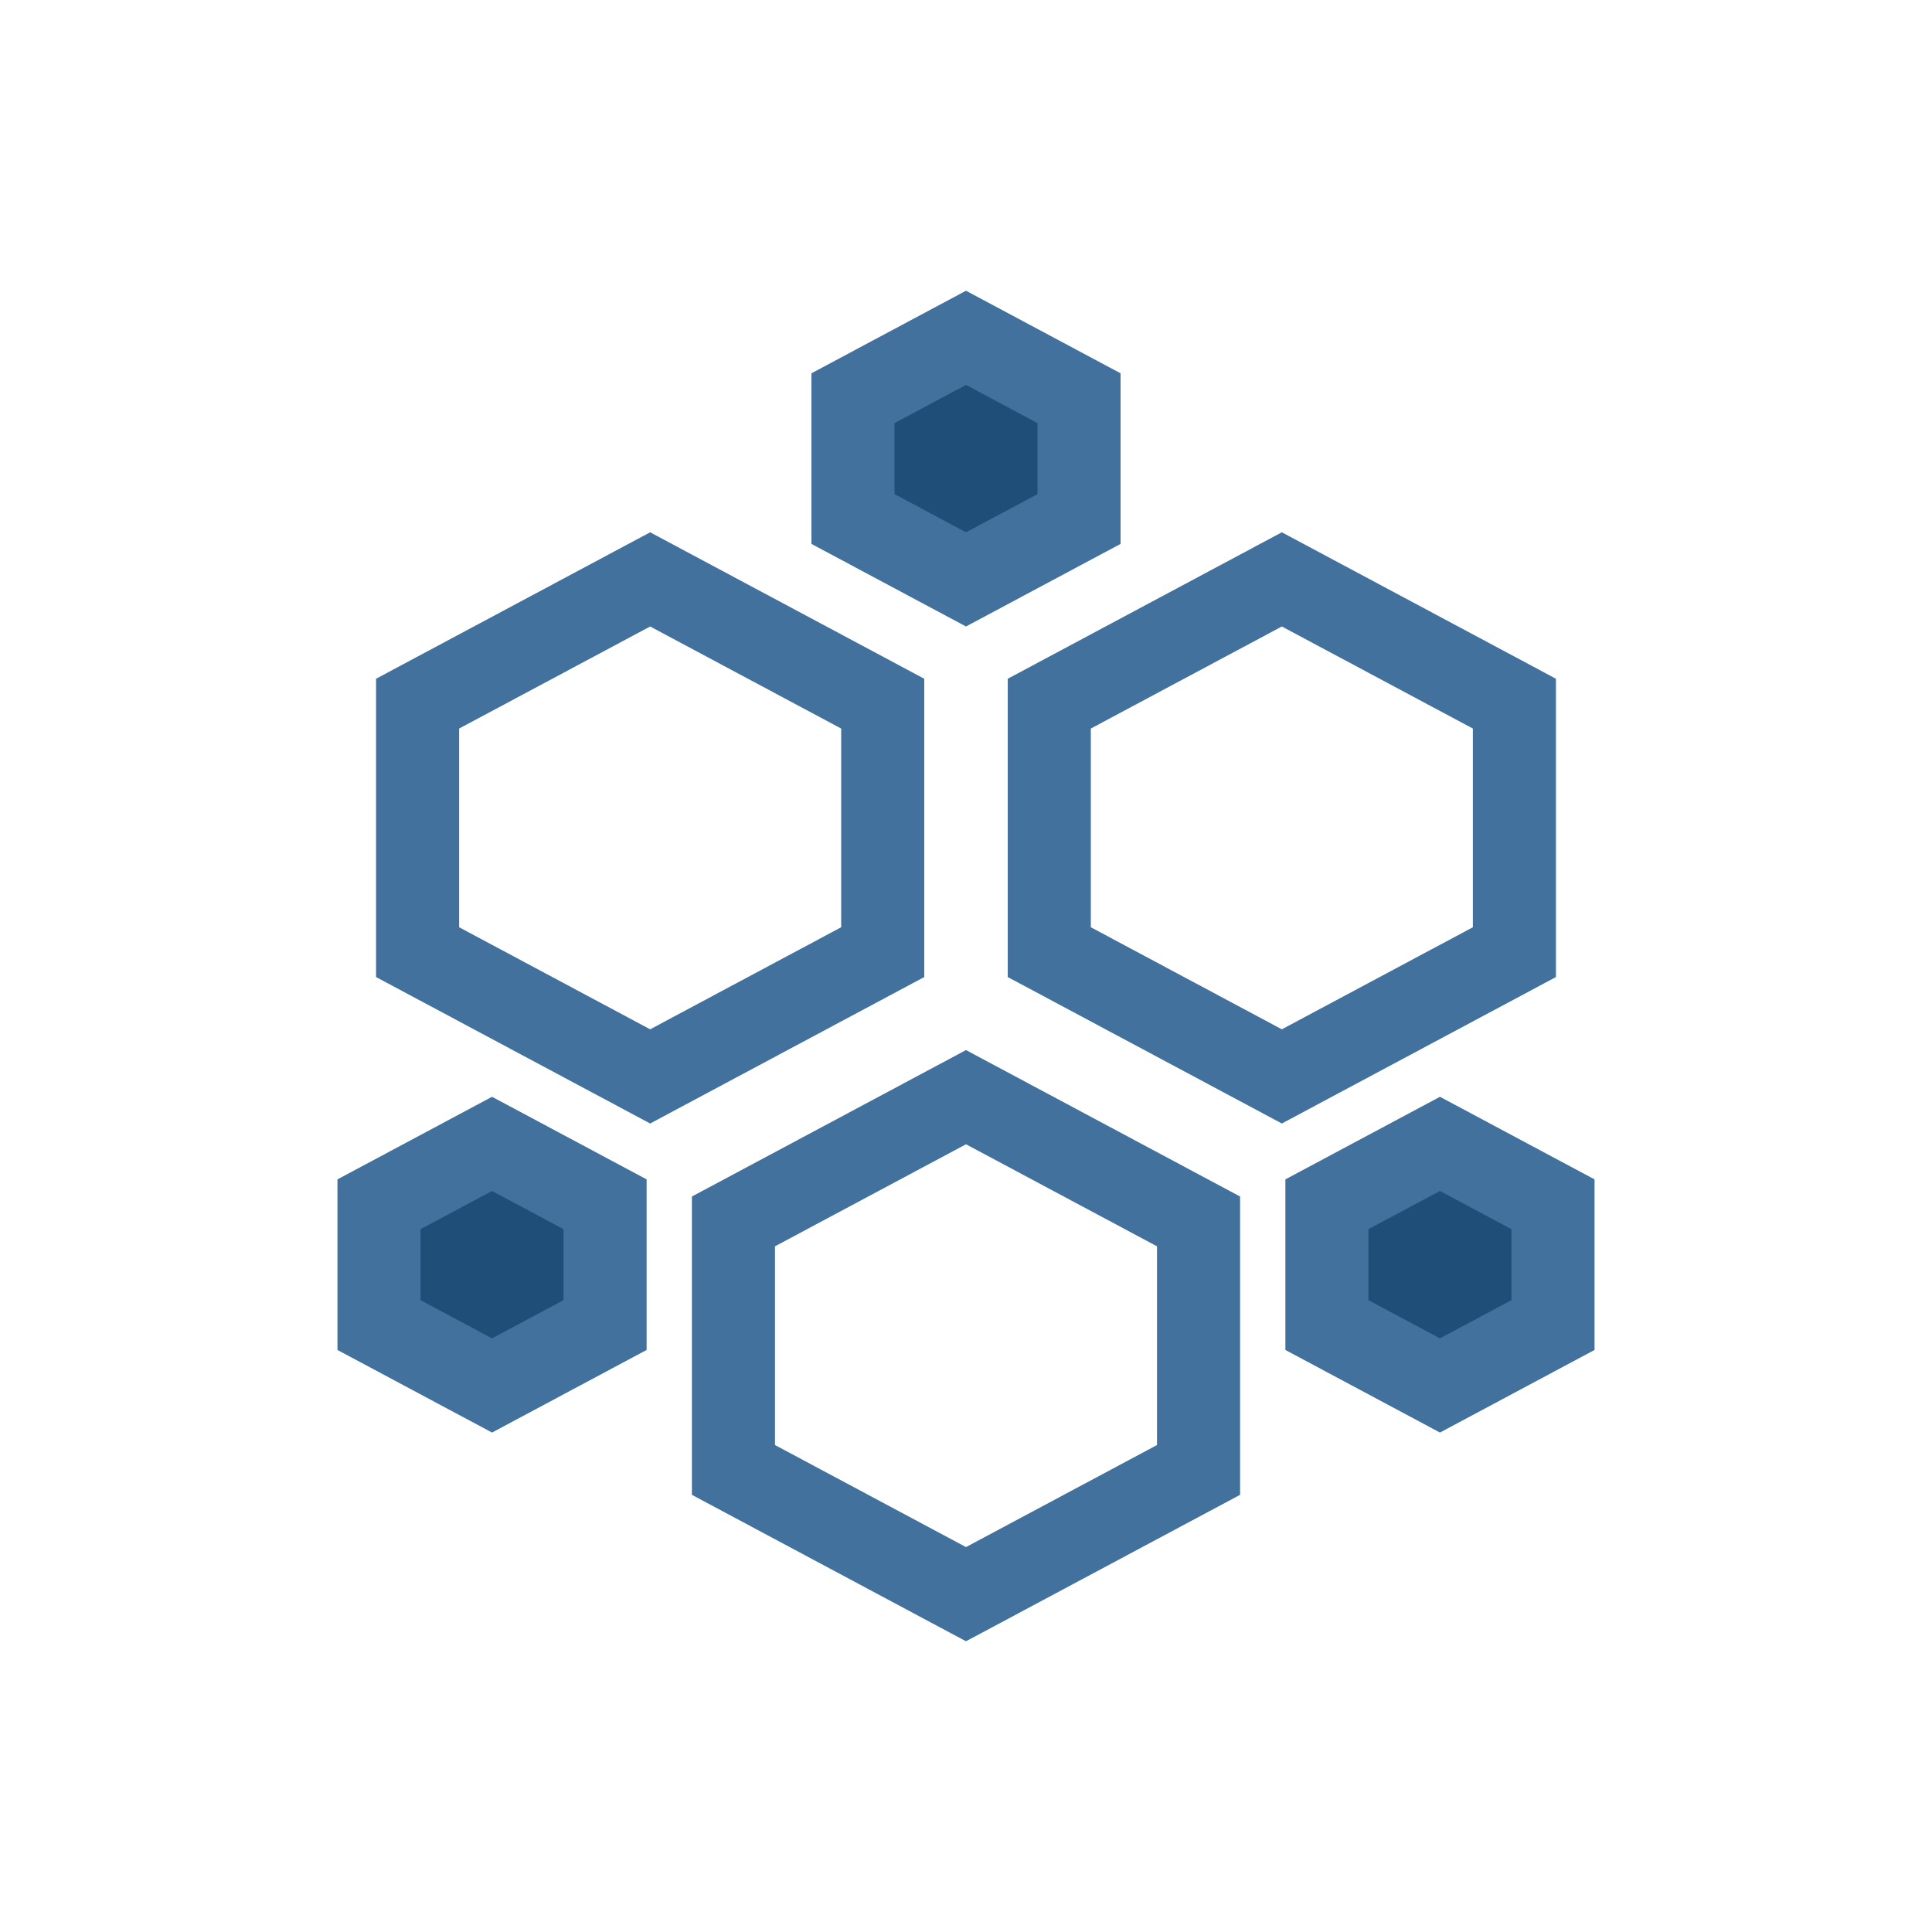
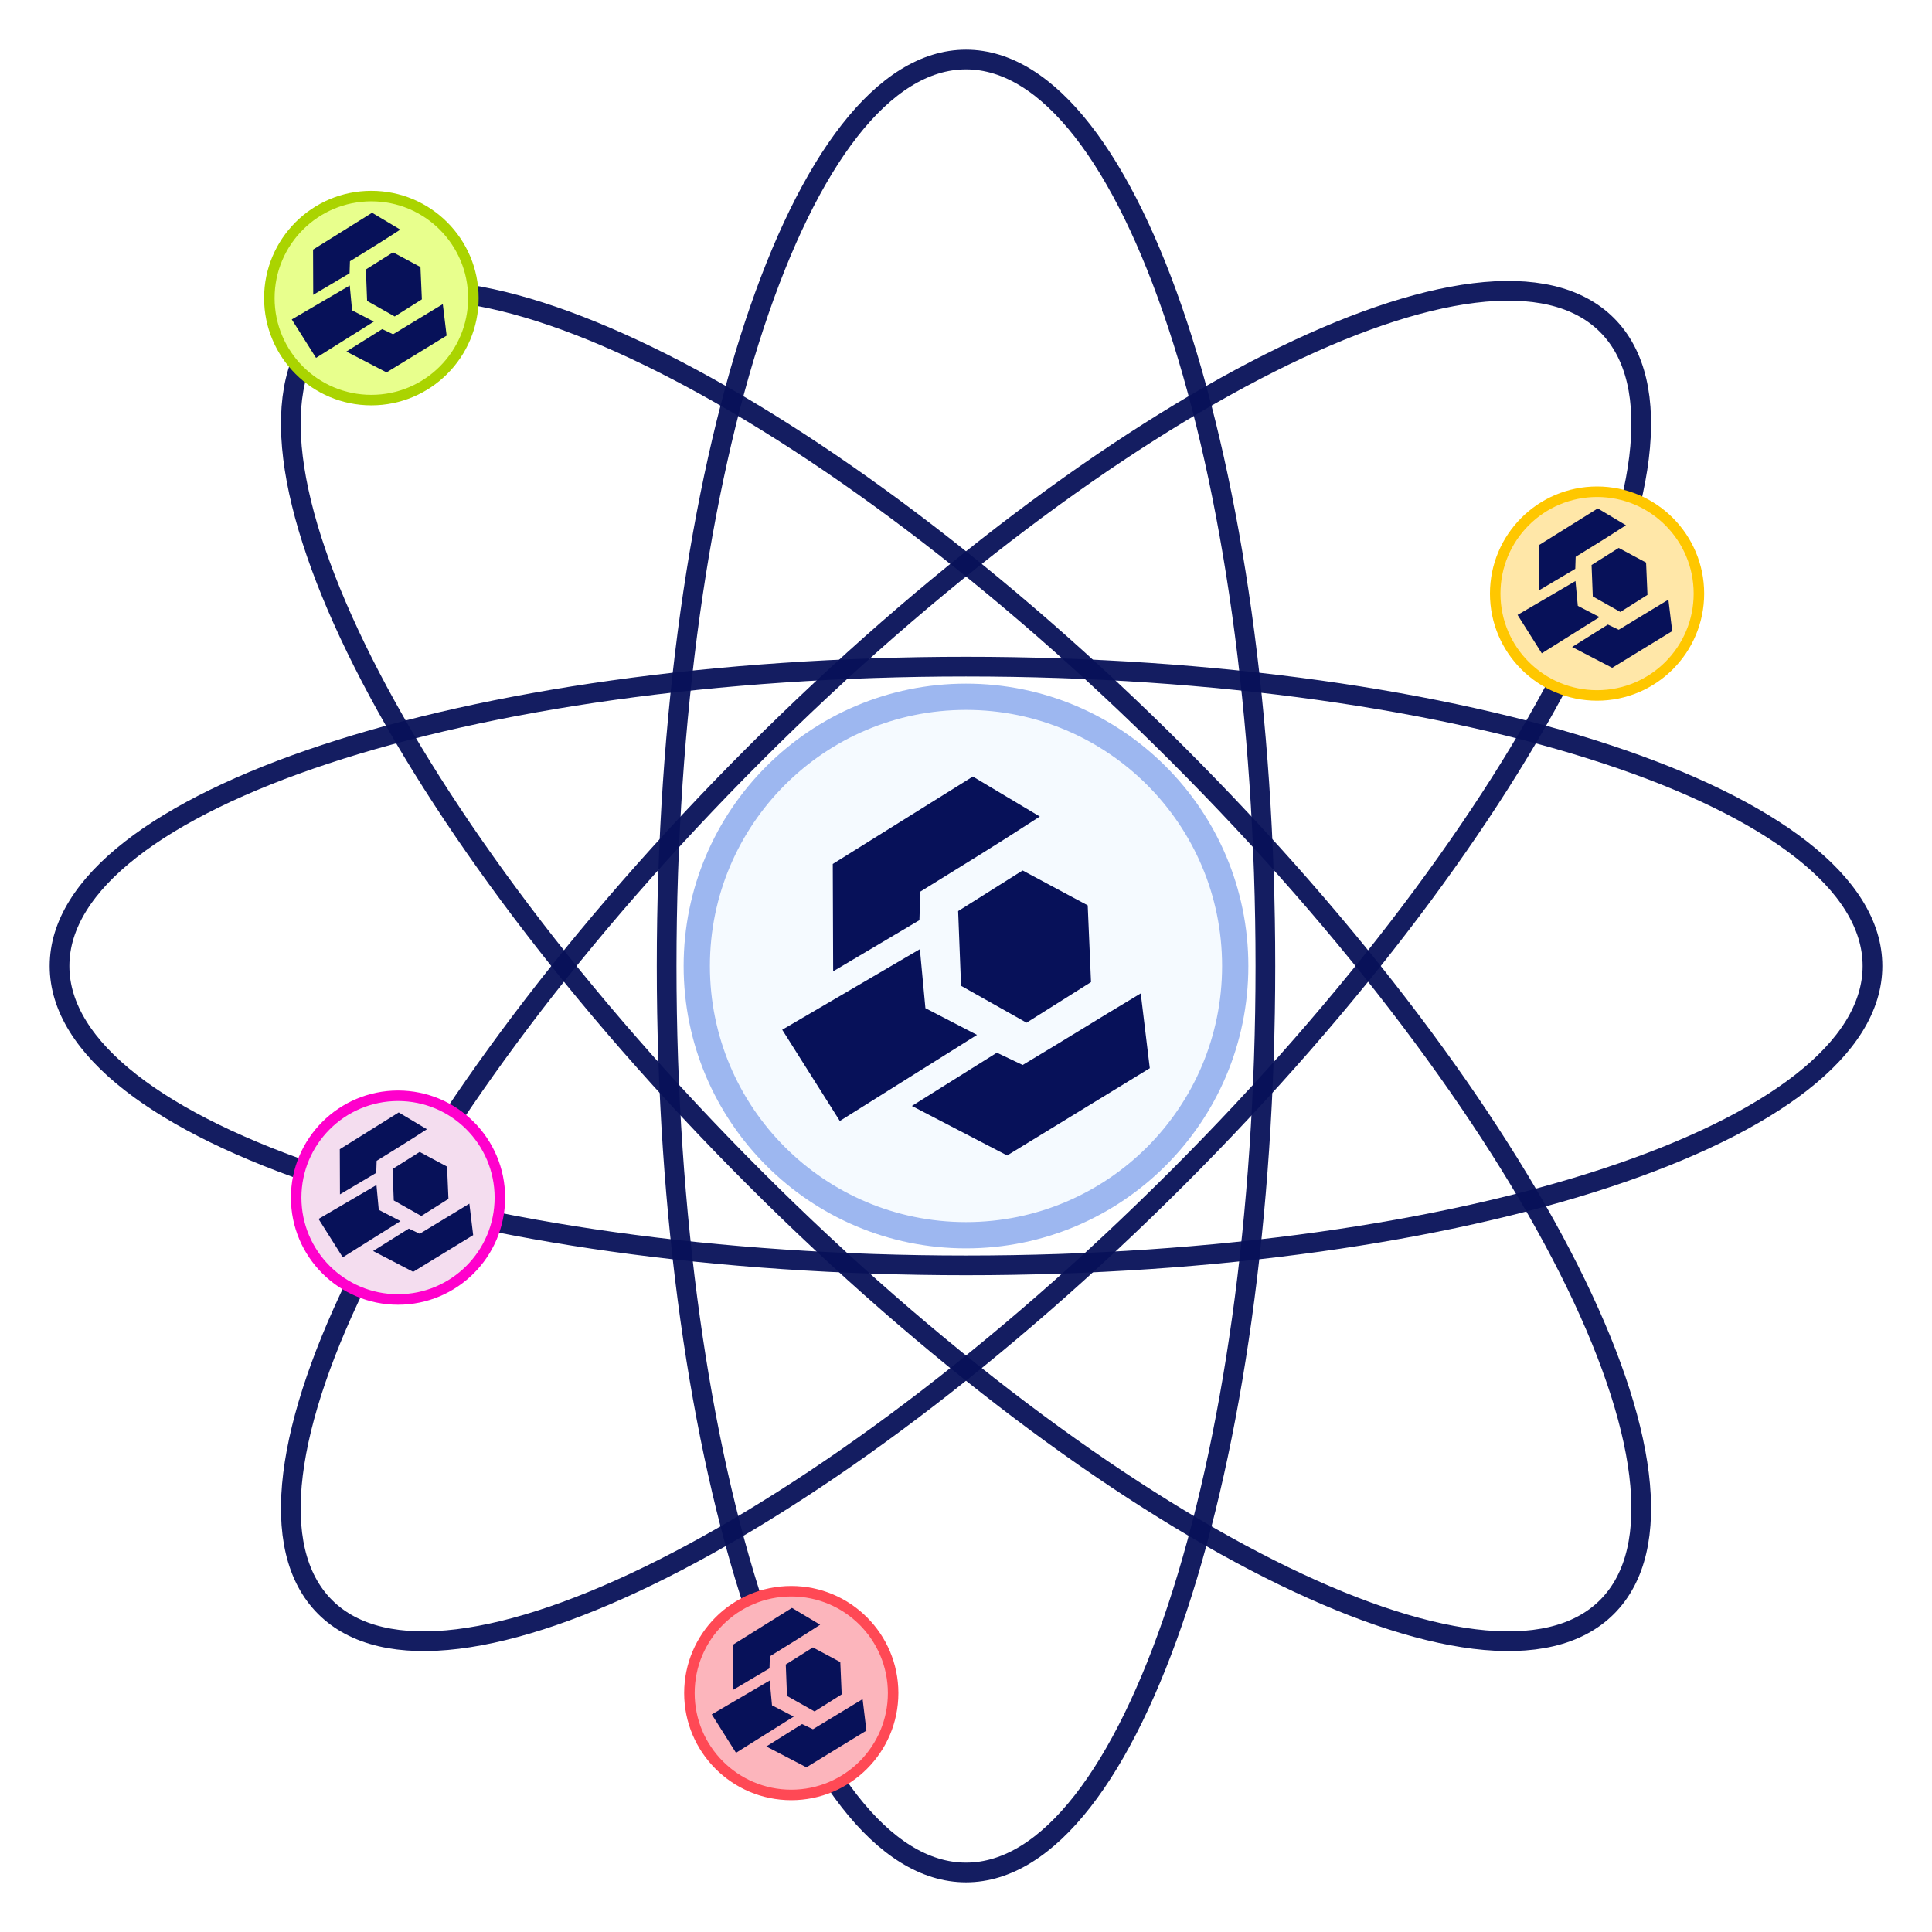
- <svg xmlns="http://www.w3.org/2000/svg" version="1.1" id="Layer_1" x="0px" y="0px" width="1000px" height="1000px" viewBox="0 0 1000 1000" style="enable-background:new 0 0 1000 1000;" xml:space="preserve">
-   <style type="text/css">
- 	.st0{fill:#41719C;}
- 	.st1{fill:#1F4E79;}
- </style>
-   <g>
-     <g>
-       <path class="st0" d="M499.999,849.521l-141.87-75.801V619.317l141.87-75.801    l141.87,75.801v154.403L499.999,849.521z M401.129,747.943l98.87,52.826    l98.87-52.826V645.094l-98.87-52.826l-98.87,52.826V747.943z" />
-     </g>
-     <g>
-       <polygon class="st1" points="441.493,206.115 441.493,268.633 499.999,299.893 558.505,268.633     558.505,206.115 499.999,174.855   " />
-       <path class="st0" d="M499.999,324.269l-80.006-42.747v-88.297l80.006-42.747l80.006,42.747    v88.297L499.999,324.269z M462.993,255.744l37.006,19.772l37.006-19.772v-36.74    l-37.006-19.772l-37.006,19.772V255.744z" />
-     </g>
-     <g>
-       <polygon class="st1" points="196.173,623.33 196.173,685.848 254.679,717.108 313.184,685.848     313.184,623.33 254.679,592.07   " />
-       <path class="st0" d="M254.678,741.484l-80.006-42.747v-88.297l80.006-42.745l80.006,42.745    v88.297L254.678,741.484z M217.673,672.959l37.006,19.771l37.006-19.771v-36.74    l-37.006-19.772l-37.006,19.772V672.959z" />
-     </g>
-     <g>
-       <polygon class="st1" points="803.827,623.33 803.827,685.848 745.321,717.108 686.816,685.848     686.816,623.33 745.321,592.07   " />
-       <path class="st0" d="M745.322,741.484l-80.006-42.747v-88.297l80.006-42.745l80.006,42.745    v88.297L745.322,741.484z M708.316,672.959l37.006,19.771l37.006-19.771v-36.74    l-37.006-19.772l-37.006,19.772V672.959z" />
-     </g>
-     <g>
-       <g>
-         <path class="st0" d="M336.518,581.521l-141.87-75.801V351.316l141.87-75.8l141.871,75.8     v154.404L336.518,581.521z M237.648,479.942l98.87,52.827l98.871-52.827V377.095     l-98.871-52.826l-98.87,52.826V479.942z" />
+ <svg xmlns="http://www.w3.org/2000/svg" width="73.557mm" height="73.557mm" viewBox="0 0 73.557 73.557" version="1.1" id="svg8">
+   <defs id="defs2" />
+   <g id="layer1" transform="translate(-54.31814,-58.06038)">
+     <g id="g18520">
+       <g id="g1210" transform="matrix(0.7651163,0,0,0.7651163,-1.435924,-9.960719)">
+         <circle r="13.397" cy="136.972" cx="120.939" id="path1058-5" style="opacity:0.383;vector-effect:none;fill:#e6f1ff;fill-opacity:1;stroke:#0044d7;stroke-width:1.307;stroke-linecap:round;stroke-linejoin:bevel;stroke-miterlimit:4;stroke-dasharray:none;stroke-dashoffset:0;stroke-opacity:1" />
      </g>
-       <g>
-         <path class="st0" d="M663.481,581.521l-141.87-75.801V351.316l141.87-75.8l141.87,75.8     v154.404L663.481,581.521z M564.611,479.942l98.87,52.827l98.87-52.827V377.095     l-98.87-52.826l-98.87,52.826V479.942z" />
+       <ellipse style="opacity:0.948;vector-effect:none;fill:none;fill-opacity:1;stroke:#071159;stroke-width:0.75;stroke-linecap:round;stroke-linejoin:bevel;stroke-miterlimit:4;stroke-dasharray:none;stroke-dashoffset:0;stroke-opacity:1" id="path1563" cx="91.097" cy="94.839" rx="11.398" ry="34.512" />
+       <ellipse style="opacity:0.948;vector-effect:none;fill:none;fill-opacity:1;stroke:#071159;stroke-width:0.75;stroke-linecap:round;stroke-linejoin:bevel;stroke-miterlimit:4;stroke-dasharray:none;stroke-dashoffset:0;stroke-opacity:1" id="path1563-9" cx="94.839" cy="-91.097" rx="11.398" ry="34.512" transform="rotate(90)" />
+       <ellipse style="opacity:0.948;vector-effect:none;fill:none;fill-opacity:1;stroke:#071159;stroke-width:0.75;stroke-linecap:round;stroke-linejoin:bevel;stroke-miterlimit:4;stroke-dasharray:none;stroke-dashoffset:0;stroke-opacity:1" id="path1563-5" cx="131.477" cy="2.646" rx="11.398" ry="34.512" transform="rotate(45)" />
+       <ellipse style="opacity:0.948;vector-effect:none;fill:none;fill-opacity:1;stroke:#071159;stroke-width:0.75;stroke-linecap:round;stroke-linejoin:bevel;stroke-miterlimit:4;stroke-dasharray:none;stroke-dashoffset:0;stroke-opacity:1" id="path1563-5-0" cx="2.646" cy="131.477" rx="11.398" ry="34.512" transform="matrix(-0.7071068,0.7071068,0.7071068,0.7071068,0,0)" />
+       <g id="g17626" transform="translate(0,1.5875)">
+         <circle style="opacity:1;vector-effect:none;fill:#f4ddef;fill-opacity:1;stroke:#ff00cc;stroke-width:0.4;stroke-linecap:round;stroke-linejoin:bevel;stroke-miterlimit:4;stroke-dasharray:none;stroke-dashoffset:0;stroke-opacity:1" id="path1058-32" cx="69.472" cy="102.07" r="3.878" />
+         <g id="g852-06" transform="matrix(0.07659697,0,0,0.07659697,64.68312,85.3158)">
+           <path d="m 60.409,220.139 -0.609,-15.622 13.481,-8.494 13.613,7.295 0.692,16.043 -13.481,8.493 z" style="fill:#071159;fill-rule:evenodd" id="path2-1" />
+           <path d="m 33.663,217.112 -0.082,-22.45 29.291,-18.281 14.009,8.363 c -10.103,6.564 -14.745,9.331 -24.988,15.699 l -0.193,5.975 z" style="fill:#071159;fill-rule:evenodd" id="path4-5" />
+           <path d="m 35.055,248.407 -12.043,-19.081 28.786,-16.845 1.156,12.335 10.793,5.589 z" style="fill:#071159;fill-rule:evenodd" id="path6-5" />
+           <path d="m 50.128,245.264 19.919,10.355 29.829,-18.249 -1.893,-15.642 c -10.338,6.184 -14.348,8.786 -24.688,14.966 l -5.399,-2.566 z" style="fill:#071159;fill-rule:evenodd" id="path8-4" />
+         </g>
+       </g>
+       <circle style="vector-effect:none;fill:#ffe7a8;fill-opacity:1;stroke:#ffc700;stroke-width:0.4;stroke-linecap:round;stroke-linejoin:bevel;stroke-miterlimit:4;stroke-dasharray:none;stroke-dashoffset:0;stroke-opacity:1" id="path1058-3-6" cx="115.123" cy="80.66" r="3.878" />
+       <g id="g852-1-5" transform="matrix(0.07659697,0,0,0.07659697,110.3336,63.9065)">
+         <path d="m 60.409,220.139 -0.609,-15.622 13.481,-8.494 13.613,7.295 0.692,16.043 -13.481,8.493 z" style="fill:#071159;fill-rule:evenodd" id="path2-9-6" />
+         <path d="m 33.663,217.112 -0.082,-22.45 29.291,-18.281 14.009,8.363 c -10.103,6.564 -14.745,9.331 -24.988,15.699 l -0.193,5.975 z" style="fill:#071159;fill-rule:evenodd" id="path4-4-9" />
+         <path d="m 35.055,248.407 -12.043,-19.081 28.786,-16.845 1.156,12.335 10.793,5.589 z" style="fill:#071159;fill-rule:evenodd" id="path6-7-3" />
+         <path d="m 50.128,245.264 19.919,10.355 29.829,-18.249 -1.893,-15.642 c -10.338,6.184 -14.348,8.786 -24.688,14.966 l -5.399,-2.566 z" style="fill:#071159;fill-rule:evenodd" id="path8-8-7" />
+       </g>
+       <g id="g852-1-5-6" transform="matrix(0.1820648,0,0,0.1820648,79.91003,55.51306)">
+         <path d="m 60.409,220.139 -0.609,-15.622 13.481,-8.494 13.613,7.295 0.692,16.043 -13.481,8.493 z" style="fill:#071159;fill-rule:evenodd" id="path2-9-6-2" />
+         <path d="m 33.663,217.112 -0.082,-22.45 29.291,-18.281 14.009,8.363 c -10.103,6.564 -14.745,9.331 -24.988,15.699 l -0.193,5.975 z" style="fill:#071159;fill-rule:evenodd" id="path4-4-9-3" />
+         <path d="m 35.055,248.407 -12.043,-19.081 28.786,-16.845 1.156,12.335 10.793,5.589 z" style="fill:#071159;fill-rule:evenodd" id="path6-7-3-1" />
+         <path d="m 50.128,245.264 19.919,10.355 29.829,-18.249 -1.893,-15.642 c -10.338,6.184 -14.348,8.786 -24.688,14.966 l -5.399,-2.566 z" style="fill:#071159;fill-rule:evenodd" id="path8-8-7-2" />
+       </g>
+       <g id="g17634">
+         <circle style="opacity:1;vector-effect:none;fill:#fcb5bc;fill-opacity:1;stroke:#ff4955;stroke-width:0.4;stroke-linecap:round;stroke-linejoin:bevel;stroke-miterlimit:4;stroke-dasharray:none;stroke-dashoffset:0;stroke-opacity:1" id="path1058-8" cx="84.444" cy="122.521" r="3.878" />
+         <g id="g852-9" transform="matrix(0.07659744,0,0,0.07659744,79.65468,105.7673)">
+           <path d="m 60.409,220.139 -0.609,-15.622 13.481,-8.494 13.613,7.295 0.692,16.043 -13.481,8.493 z" style="fill:#071159;fill-rule:evenodd" id="path2-7" />
+           <path d="m 33.663,217.112 -0.082,-22.45 29.291,-18.281 14.009,8.363 c -10.103,6.564 -14.745,9.331 -24.988,15.699 l -0.193,5.975 z" style="fill:#071159;fill-rule:evenodd" id="path4-3" />
+           <path d="m 35.055,248.407 -12.043,-19.081 28.786,-16.845 1.156,12.335 10.793,5.589 z" style="fill:#071159;fill-rule:evenodd" id="path6-6" />
+           <path d="m 50.128,245.264 19.919,10.355 29.829,-18.249 -1.893,-15.642 c -10.338,6.184 -14.348,8.786 -24.688,14.966 l -5.399,-2.566 z" style="fill:#071159;fill-rule:evenodd" id="path8-1" />
+         </g>
+       </g>
+       <g id="g17618" transform="translate(0,1.5875)">
+         <circle style="opacity:1;vector-effect:none;fill:#e8ff8d;fill-opacity:1;stroke:#aad400;stroke-width:0.4;stroke-linecap:round;stroke-linejoin:bevel;stroke-miterlimit:4;stroke-dasharray:none;stroke-dashoffset:0;stroke-opacity:1" id="path1058-3" cx="68.457" cy="67.822" r="3.884" />
+         <g id="g852-1" transform="matrix(0.07670259,0,0,0.07670259,63.66159,51.04467)">
+           <path d="m 60.409,220.139 -0.609,-15.622 13.481,-8.494 13.613,7.295 0.692,16.043 -13.481,8.493 z" style="fill:#071159;fill-rule:evenodd" id="path2-9" />
+           <path d="m 33.663,217.112 -0.082,-22.45 29.291,-18.281 14.009,8.363 c -10.103,6.564 -14.745,9.331 -24.988,15.699 l -0.193,5.975 z" style="fill:#071159;fill-rule:evenodd" id="path4-4" />
+           <path d="m 35.055,248.407 -12.043,-19.081 28.786,-16.845 1.156,12.335 10.793,5.589 z" style="fill:#071159;fill-rule:evenodd" id="path6-7" />
+           <path d="m 50.128,245.264 19.919,10.355 29.829,-18.249 -1.893,-15.642 c -10.338,6.184 -14.348,8.786 -24.688,14.966 l -5.399,-2.566 z" style="fill:#071159;fill-rule:evenodd" id="path8-8" />
+         </g>
      </g>
    </g>
  </g>
</svg>
